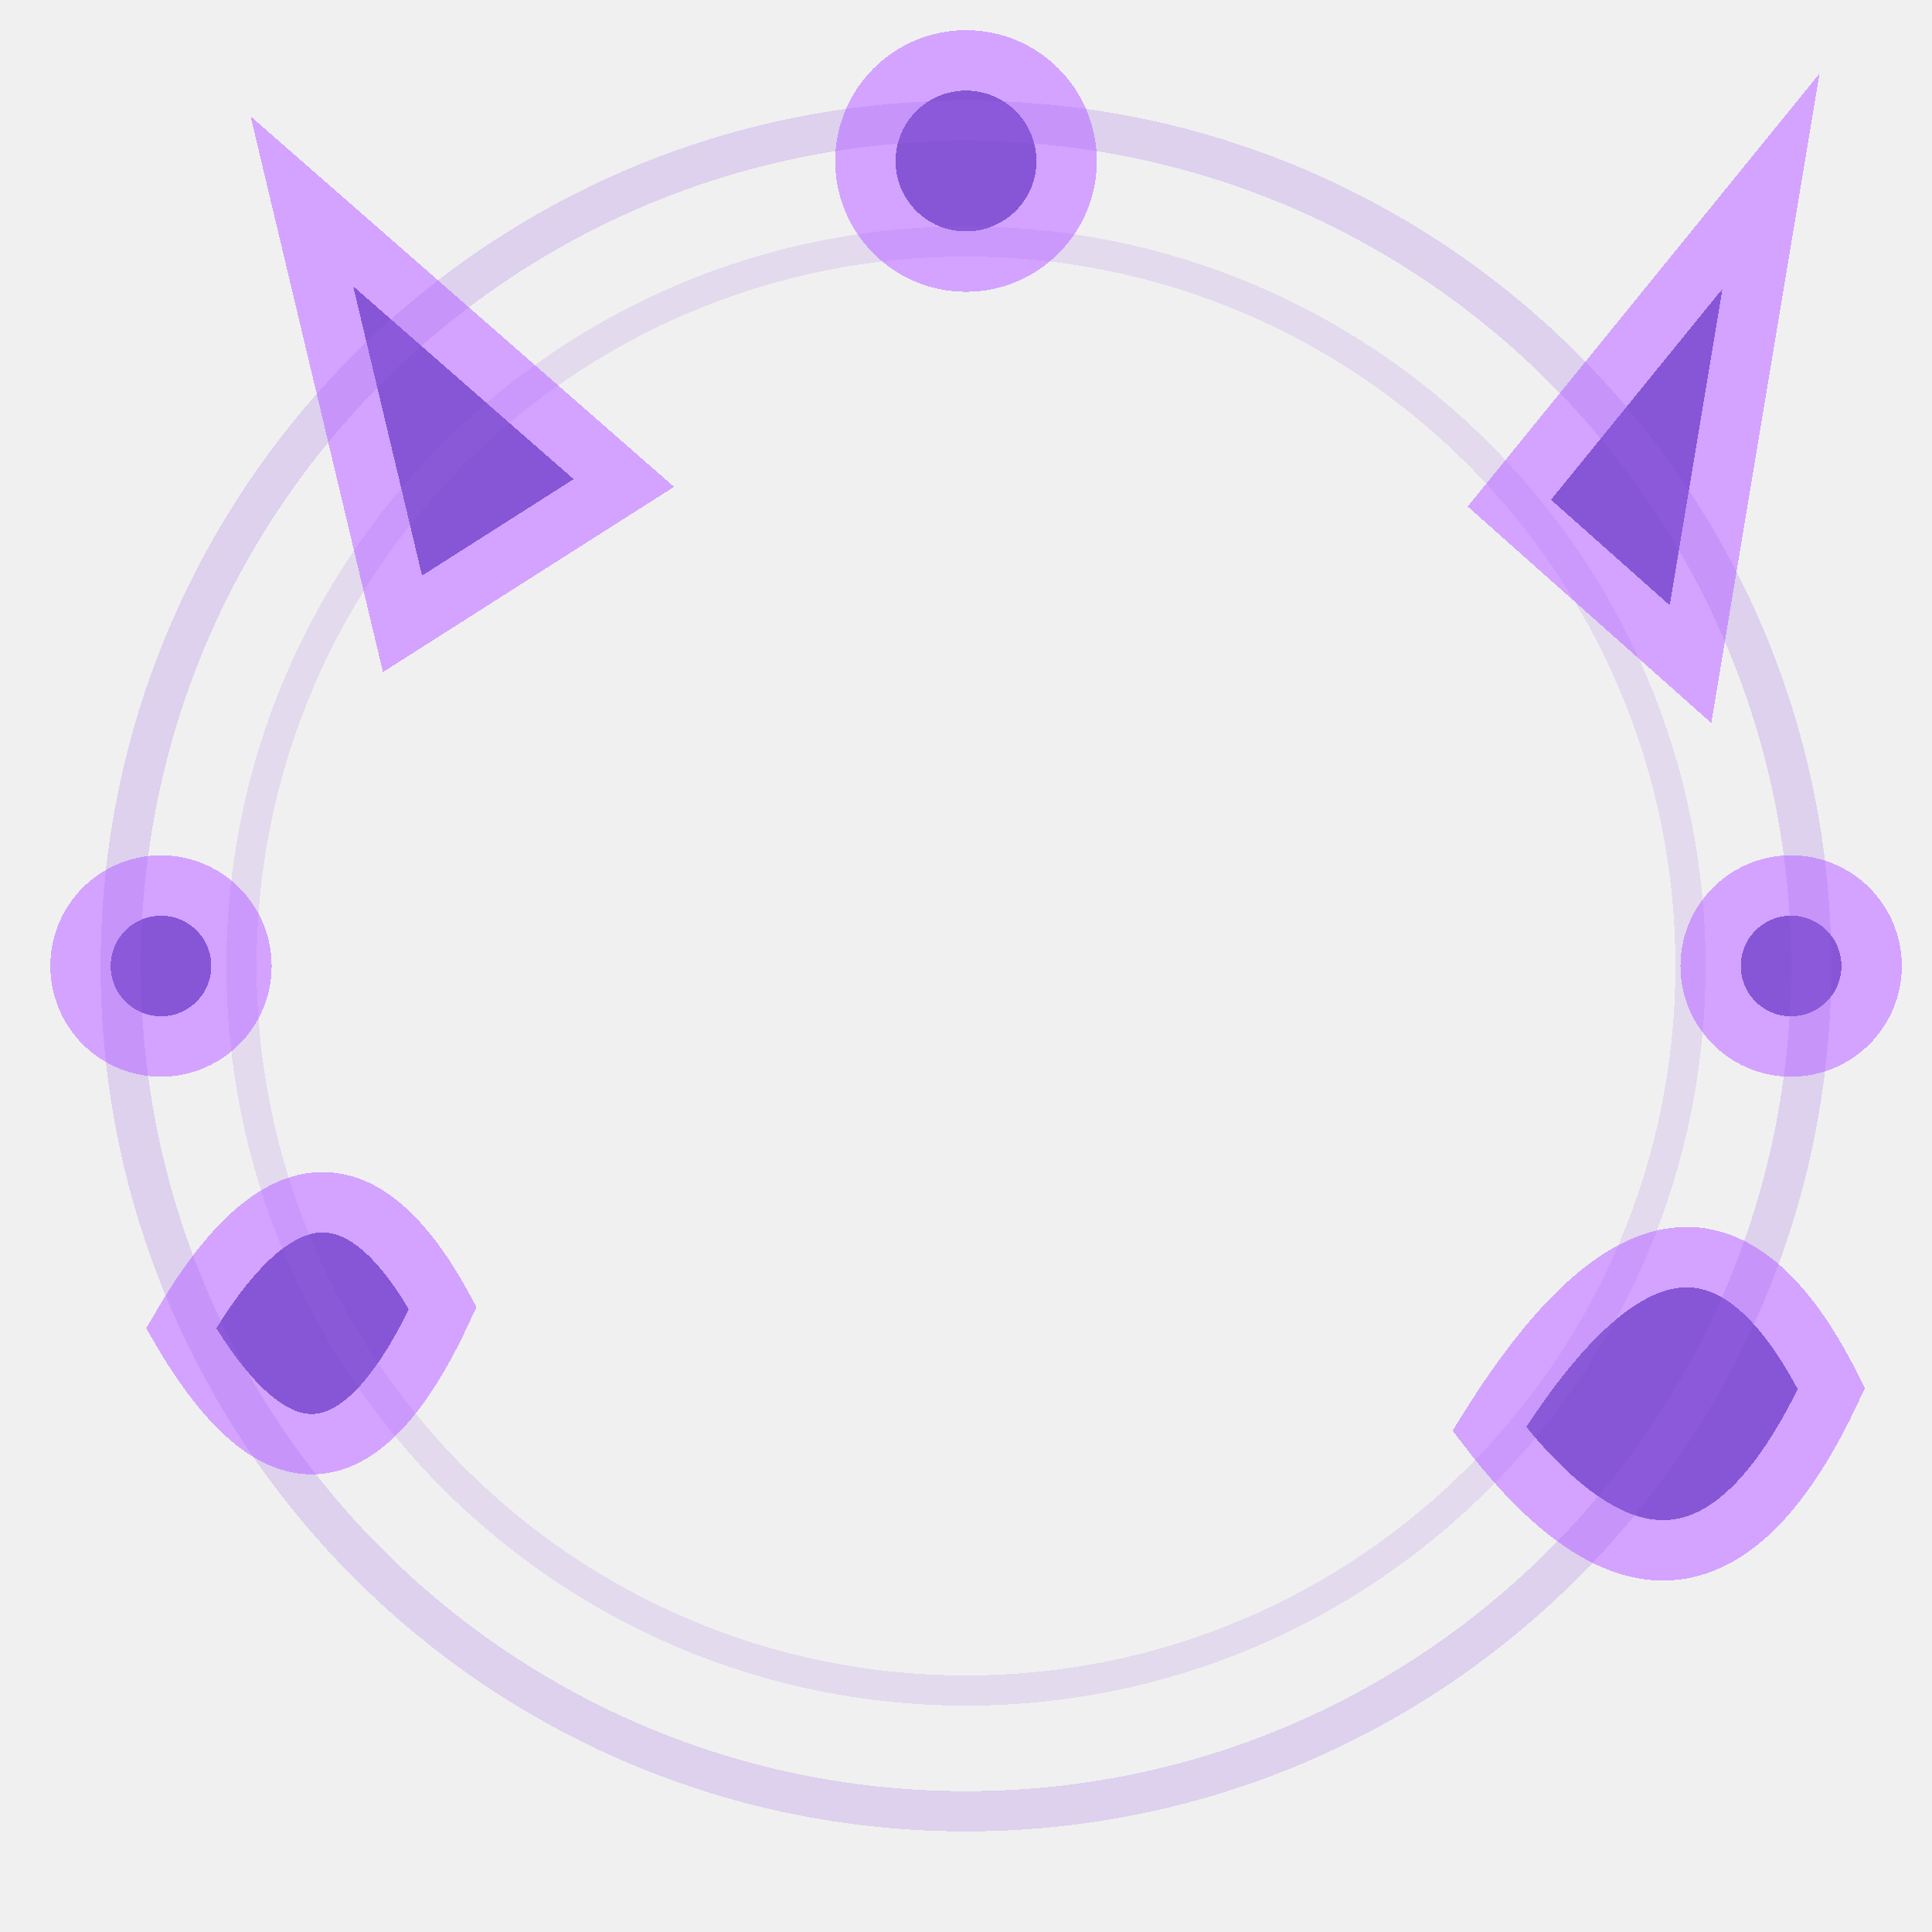
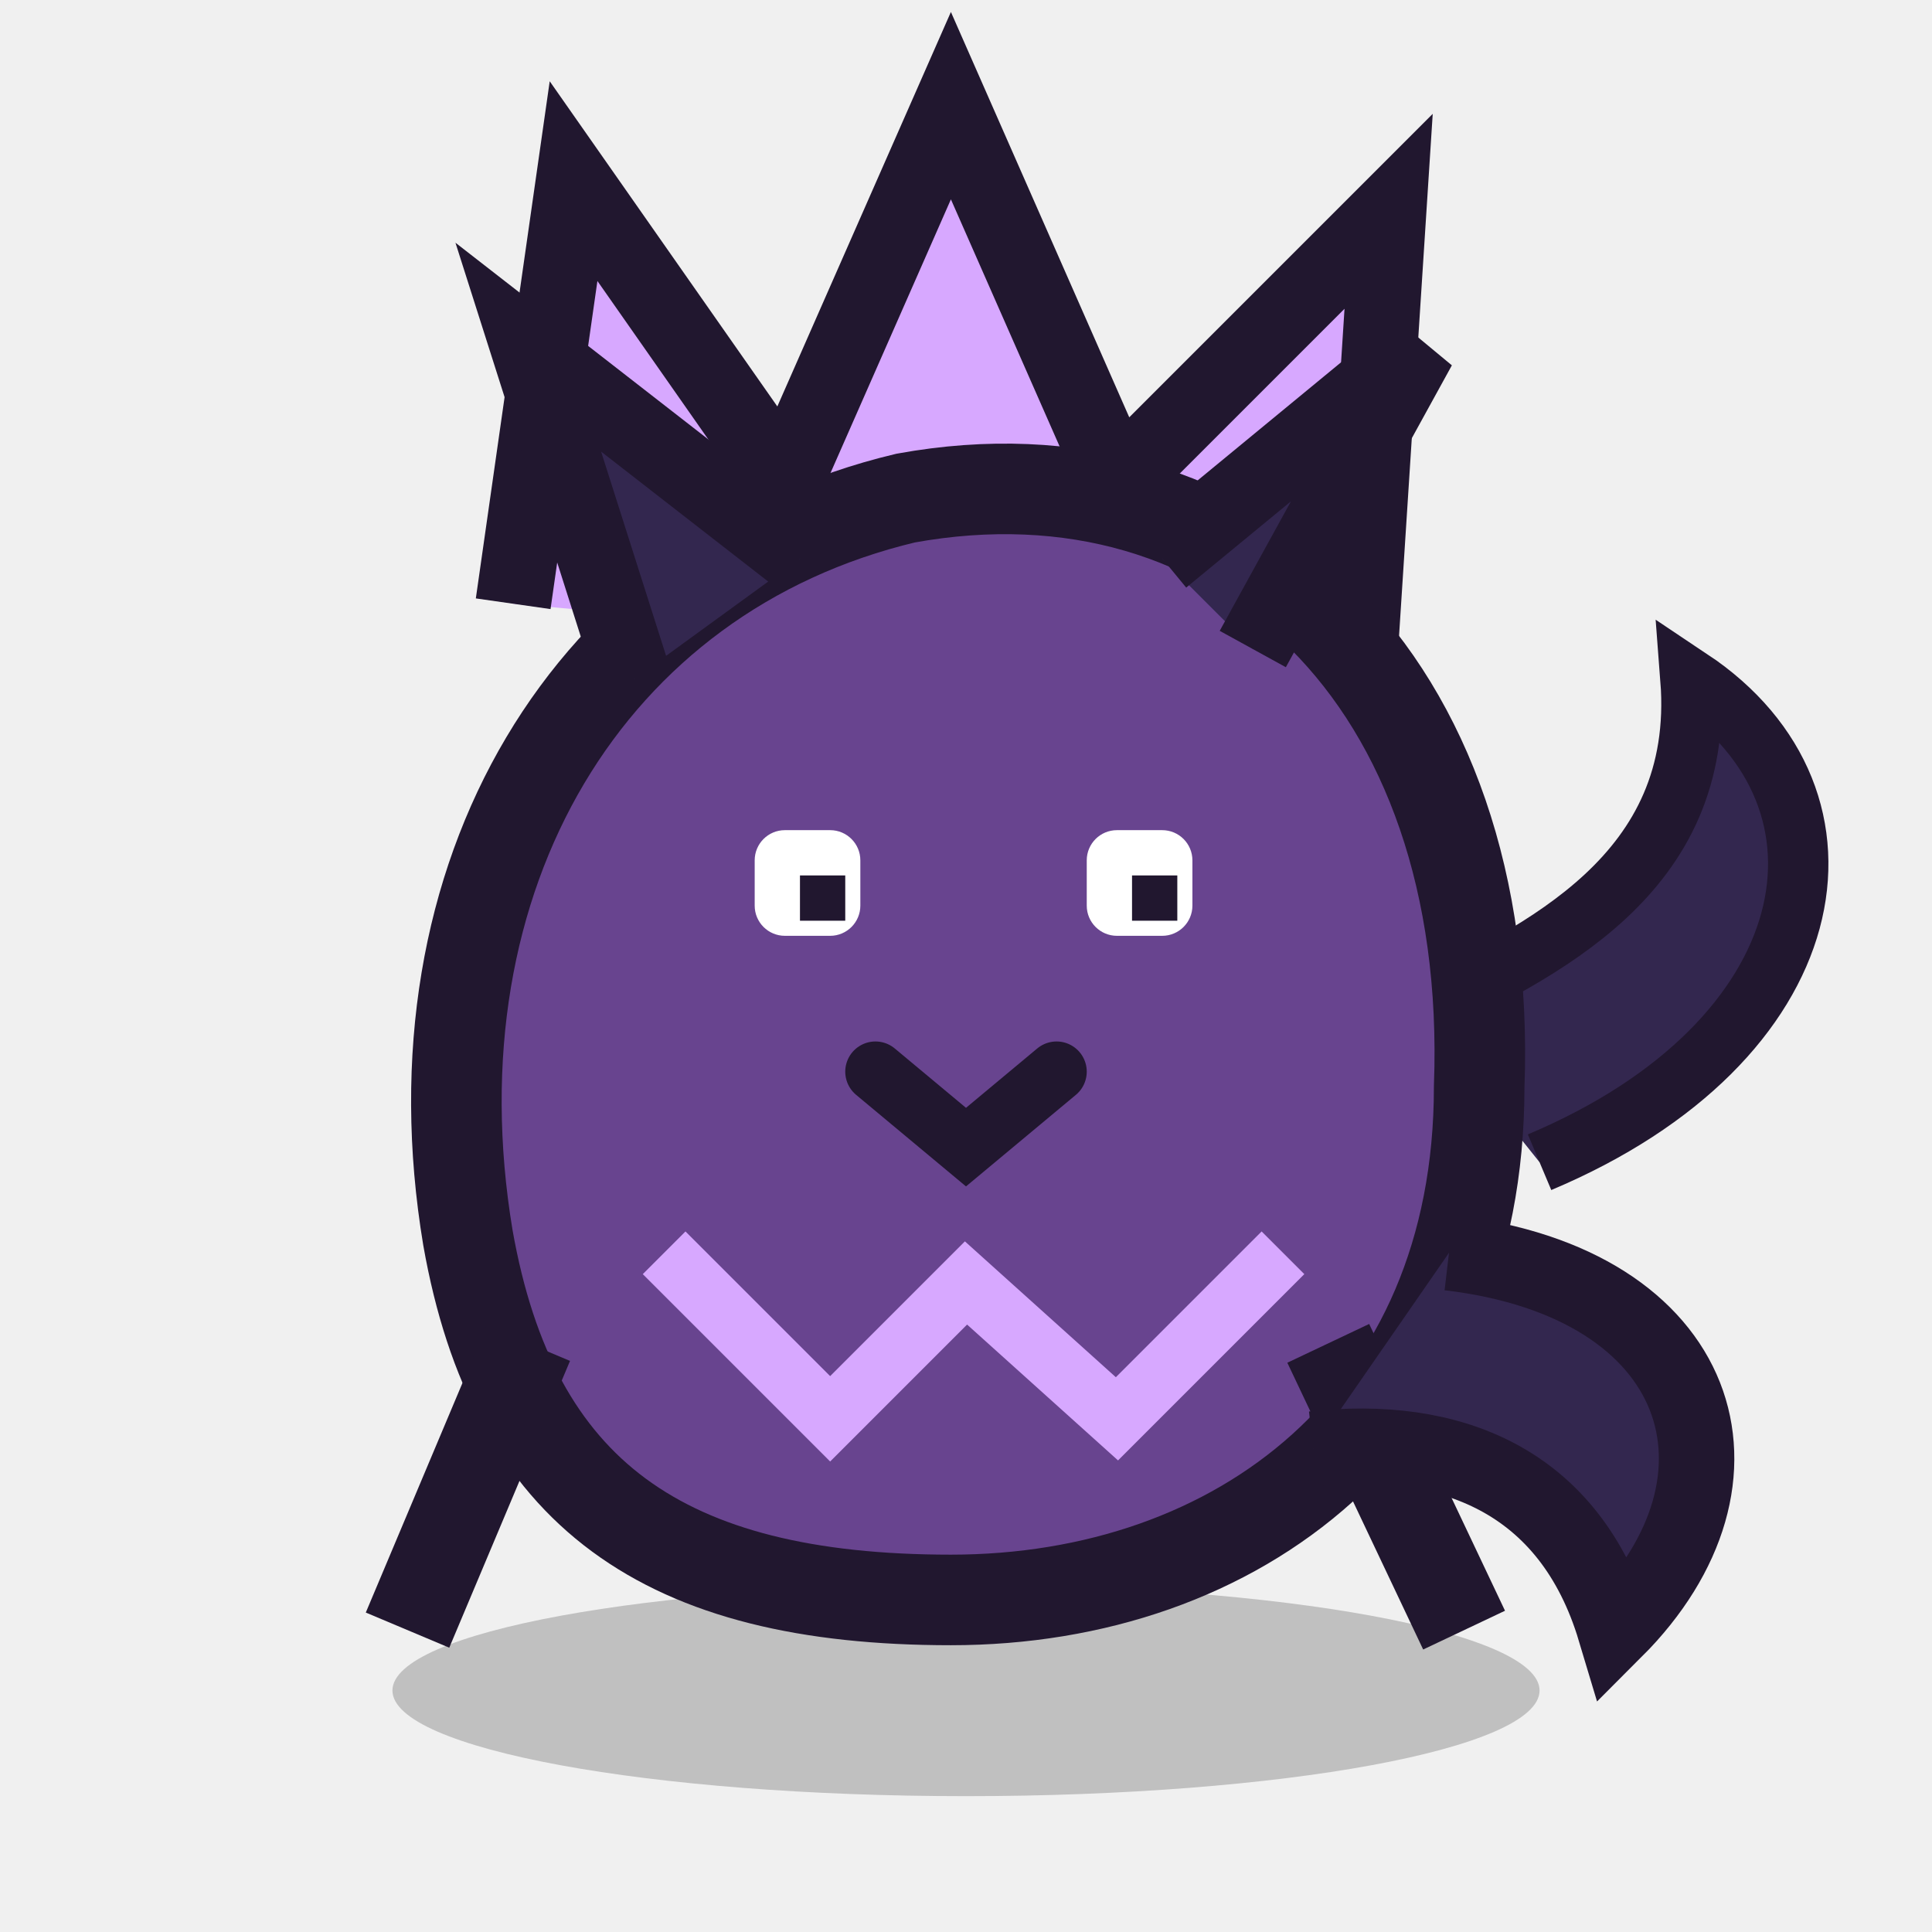
- <svg xmlns="http://www.w3.org/2000/svg" viewBox="0 0 96 96" shape-rendering="crispEdges">
-   <g style="color:#9d66e8">
-     <g fill="#8656d6" stroke="#d3a3ff" stroke-width="3" opacity="1">
-       <path d="M20 31 15 10 31 24Z" />
-       <path d="M75 25 88 9 84 33Z" />
-       <path d="M9 66 Q16 54 22 65 Q16 78 9 66Z" />
-       <path d="M74 71 Q84 55 91 69 Q84 84 74 71Z" />
-       <circle cx="48" cy="8" r="5" />
-       <circle cx="8" cy="48" r="4" />
-       <circle cx="89" cy="48" r="4" />
-     </g>
-   </g>
-   <circle cx="48" cy="48" r="42" fill="none" stroke="#9d66e8" stroke-width="2" opacity=".22" />
-   <circle cx="48" cy="48" r="36" fill="none" stroke="#9d66e8" stroke-width="1.5" opacity=".16" />
+ <svg xmlns="http://www.w3.org/2000/svg" viewBox="0 0 128 128">
+   <ellipse cx="64" cy="112" rx="38" ry="7" fill="#000" opacity=".2" />
+   <path d="M34 40 38 12l14 20L63 7l11 25 18-18-2 31" fill="#d7a8ff" stroke="#21172f" stroke-width="5" />
+   <path d="M102 77c19-8 22-24 10-32 1 13-10 18-18 22" fill="#33274f" stroke="#21172f" stroke-width="4" />
+   <path d="M31 82C27 58 39 38 60 33 82 29 99 45 98 72c0 22-16 34-35 34-19 0-29-7-32-24Z" fill="#68448f" stroke="#21172f" stroke-width="6" />
+   <path d="M42 45 35 23l18 14M83 43l11-20-17 14" fill="#33274f" stroke="#21172f" stroke-width="5" />
+   <path d="M35 89 27 108M88 89l9 19" stroke="#21172f" stroke-width="6" />
+   <path d="M96 83c17 2 21 15 11 25-3-10-11-13-20-12" fill="#33274f" stroke="#21172f" stroke-width="5" />
+   <rect x="50" y="55" width="7" height="7" rx="2" fill="#fff" />
+   <rect x="72" y="55" width="7" height="7" rx="2" fill="#fff" />
+   <rect x="53" y="58" width="3" height="3" fill="#21172f" />
+   <rect x="75" y="58" width="3" height="3" fill="#21172f" />
+   <path d="M58 71l6 5 6-5" fill="none" stroke="#21172f" stroke-width="4" stroke-linecap="round" />
+   <path d="M44 83 55 94l9-9 10 9 11-11" fill="none" stroke="#d7a8ff" stroke-width="4" />
</svg>
